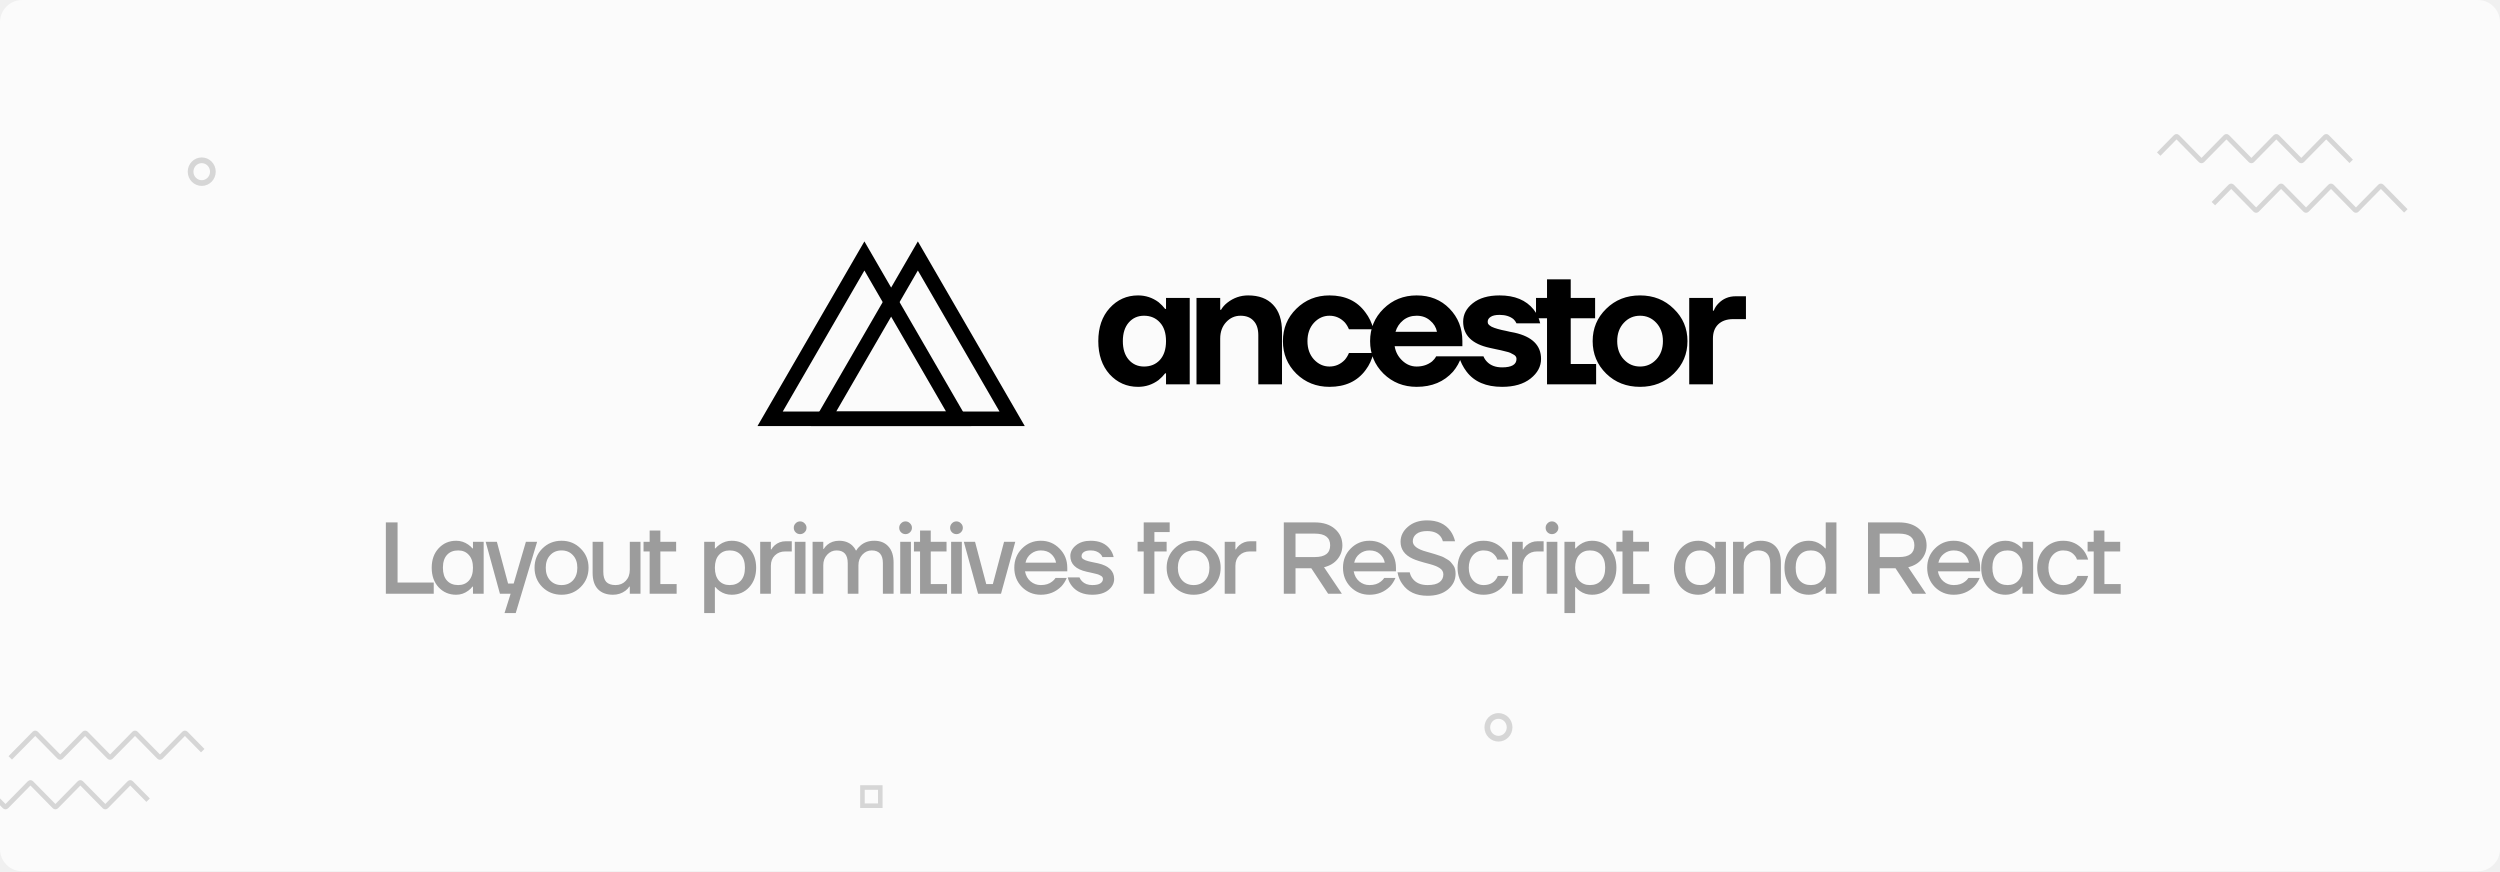
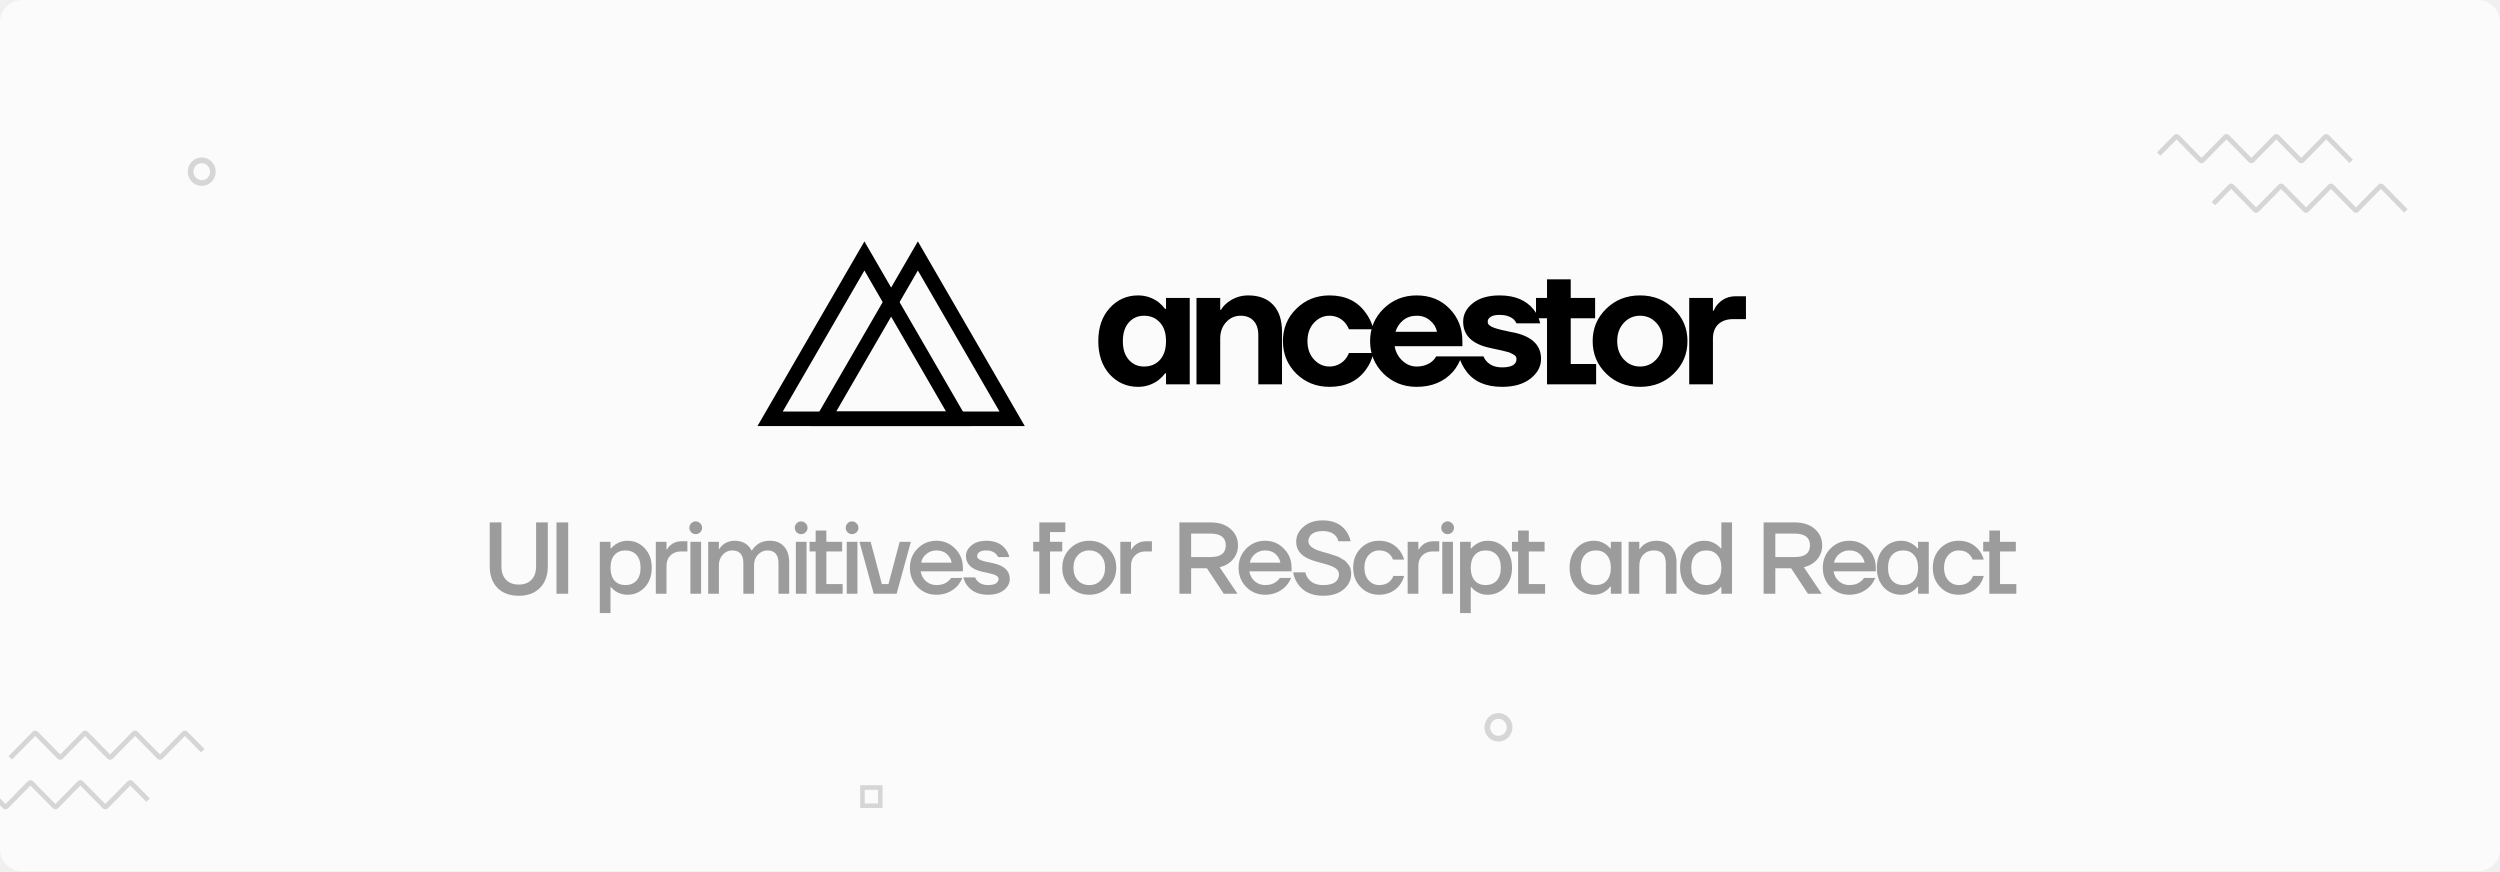
<svg xmlns="http://www.w3.org/2000/svg" width="901" height="314" viewBox="0 0 901 314" fill="none">
  <g clip-path="url(#clip0)">
    <rect width="901" height="314" rx="8" fill="#FBFBFB" />
-     <path d="M399.914 134.903C397.188 131.852 395.825 127.865 395.825 122.943C395.825 118.02 397.188 114.054 399.914 111.043C402.68 107.992 406.097 106.467 410.165 106.467C412.891 106.467 415.352 107.28 417.549 108.907C418.485 109.68 419.278 110.494 419.929 111.348H420.234V107.382H428.777V138.503H420.234V134.537H419.929C419.278 135.391 418.485 136.205 417.549 136.978C415.352 138.605 412.891 139.418 410.165 139.418C406.097 139.418 402.68 137.913 399.914 134.903ZM406.809 116.23C405.385 117.857 404.673 120.095 404.673 122.943C404.673 125.79 405.385 128.028 406.809 129.655C408.233 131.282 410.064 132.096 412.301 132.096C414.661 132.096 416.573 131.303 418.037 129.716C419.502 128.089 420.234 125.831 420.234 122.943C420.234 120.054 419.502 117.817 418.037 116.23C416.573 114.603 414.661 113.789 412.301 113.789C410.064 113.789 408.233 114.603 406.809 116.23ZM431.218 138.503V107.382H439.761V111.653H440.066C440.595 110.718 441.348 109.863 442.324 109.091C444.562 107.341 447.063 106.467 449.83 106.467C453.694 106.467 456.685 107.585 458.8 109.823C460.956 112.06 462.034 115.315 462.034 119.586V138.503H453.491V120.807C453.491 118.529 452.922 116.8 451.782 115.62C450.684 114.399 449.118 113.789 447.084 113.789C445.05 113.789 443.321 114.562 441.897 116.108C440.473 117.654 439.761 119.627 439.761 122.027V138.503H431.218ZM467.181 134.659C463.968 131.445 462.361 127.539 462.361 122.943C462.361 118.346 463.968 114.46 467.181 111.287C470.436 108.073 474.423 106.467 479.142 106.467C484.796 106.467 489.109 108.501 492.078 112.569C493.421 114.318 494.397 116.352 495.007 118.671H486.159C485.793 117.776 485.305 116.962 484.695 116.23C483.149 114.603 481.298 113.789 479.142 113.789C476.986 113.789 475.114 114.644 473.528 116.352C471.982 118.061 471.209 120.258 471.209 122.943C471.209 125.627 471.982 127.824 473.528 129.533C475.114 131.242 476.986 132.096 479.142 132.096C481.298 132.096 483.149 131.282 484.695 129.655C485.305 128.923 485.793 128.109 486.159 127.214H495.007C494.438 129.574 493.502 131.608 492.2 133.316C489.231 137.384 484.878 139.418 479.142 139.418C474.423 139.418 470.436 137.832 467.181 134.659ZM498.605 134.659C495.392 131.445 493.785 127.539 493.785 122.943C493.785 118.346 495.392 114.46 498.605 111.287C501.86 108.073 505.847 106.467 510.566 106.467C515.366 106.467 519.312 108.053 522.404 111.226C525.496 114.399 527.042 118.305 527.042 122.943V124.773H502.633C502.958 126.807 503.874 128.536 505.379 129.96C506.884 131.384 508.613 132.096 510.566 132.096C512.722 132.096 514.573 131.486 516.119 130.265C516.729 129.736 517.217 129.126 517.583 128.434H526.737C526.045 130.509 525.028 132.34 523.685 133.926C520.431 137.588 516.058 139.418 510.566 139.418C505.847 139.418 501.86 137.832 498.605 134.659ZM502.938 119.586H517.888C517.563 117.959 516.729 116.596 515.386 115.498C514.085 114.359 512.478 113.789 510.566 113.789C508.654 113.789 507.026 114.338 505.684 115.437C504.341 116.535 503.426 117.918 502.938 119.586ZM525.797 128.434H534.646C534.93 129.167 535.378 129.838 535.988 130.448C537.29 131.75 539.08 132.401 541.358 132.401C544.816 132.401 546.545 131.384 546.545 129.35C546.545 129.024 546.463 128.74 546.301 128.496C546.138 128.211 545.853 127.967 545.446 127.763C545.04 127.519 544.653 127.316 544.287 127.153C543.921 126.99 543.372 126.828 542.639 126.665C541.948 126.461 541.378 126.319 540.931 126.238C540.524 126.156 539.853 126.014 538.917 125.811C538.022 125.607 537.371 125.465 536.964 125.383C530.537 124 527.323 120.847 527.323 115.925C527.323 113.321 528.482 111.104 530.801 109.274C533.161 107.402 536.375 106.467 540.443 106.467C545.894 106.467 549.982 108.155 552.708 111.531C553.888 112.996 554.681 114.664 555.088 116.535H546.545C546.26 115.925 545.894 115.416 545.446 115.01C544.185 113.993 542.517 113.484 540.443 113.484C538.978 113.484 537.9 113.728 537.208 114.216C536.517 114.664 536.171 115.233 536.171 115.925C536.171 116.169 536.212 116.413 536.293 116.657C536.415 116.861 536.598 117.064 536.842 117.267C537.086 117.43 537.331 117.593 537.575 117.756C537.819 117.878 538.165 118.02 538.612 118.183C539.059 118.305 539.446 118.427 539.771 118.549C540.138 118.671 540.605 118.793 541.175 118.915C541.744 119.037 542.233 119.139 542.639 119.22C543.046 119.302 543.575 119.424 544.226 119.586C544.877 119.708 545.406 119.81 545.813 119.891C552.2 121.315 555.393 124.468 555.393 129.35C555.393 132.075 554.132 134.435 551.61 136.428C549.087 138.422 545.67 139.418 541.358 139.418C535.581 139.418 531.31 137.588 528.543 133.926C527.282 132.259 526.367 130.428 525.797 128.434ZM553.579 114.705V107.382H557.546V100.669H566.089V107.382H574.876V114.705H566.089V131.18H575.242V138.503H557.546V114.705H553.579ZM578.875 134.659C575.62 131.445 573.993 127.539 573.993 122.943C573.993 118.346 575.62 114.46 578.875 111.287C582.129 108.073 586.197 106.467 591.079 106.467C595.92 106.467 599.968 108.073 603.222 111.287C606.518 114.46 608.165 118.346 608.165 122.943C608.165 127.539 606.518 131.445 603.222 134.659C599.968 137.832 595.92 139.418 591.079 139.418C586.197 139.418 582.129 137.832 578.875 134.659ZM585.221 116.352C583.634 118.061 582.841 120.258 582.841 122.943C582.841 125.627 583.634 127.824 585.221 129.533C586.807 131.242 588.76 132.096 591.079 132.096C593.398 132.096 595.351 131.242 596.937 129.533C598.524 127.824 599.317 125.627 599.317 122.943C599.317 120.258 598.524 118.061 596.937 116.352C595.351 114.644 593.398 113.789 591.079 113.789C588.76 113.789 586.807 114.644 585.221 116.352ZM608.797 138.503V107.382H617.34V111.959H617.645C618.011 110.982 618.56 110.128 619.293 109.396C620.961 107.646 623.056 106.772 625.578 106.772H629.239V115.01H624.663C622.344 115.01 620.533 115.64 619.232 116.901C617.97 118.122 617.34 119.83 617.34 122.027V138.503H608.797Z" fill="black" />
-     <path d="M277.553 150.932L311.53 92.244L345.507 150.932H277.553Z" stroke="black" stroke-width="5.255" />
-     <path d="M296.819 150.932L330.797 92.244L364.774 150.932H296.819Z" stroke="black" stroke-width="5.255" />
-     <path d="M139.061 213.981V188.277H143.283V209.942H156.319V213.981H139.061ZM158.083 211.668C156.419 209.856 155.586 207.506 155.586 204.617C155.586 201.729 156.419 199.391 158.083 197.604C159.772 195.792 161.878 194.886 164.399 194.886C165.99 194.886 167.447 195.352 168.769 196.282C169.332 196.673 169.834 197.126 170.274 197.64H170.458V195.254H174.314V213.981H170.458V211.411H170.274C169.907 211.925 169.405 212.414 168.769 212.879C167.447 213.859 165.99 214.348 164.399 214.348C161.878 214.348 159.772 213.455 158.083 211.668ZM161.094 199.991C160.115 201.068 159.625 202.61 159.625 204.617C159.625 206.625 160.115 208.167 161.094 209.244C162.074 210.321 163.42 210.86 165.134 210.86C166.749 210.86 168.034 210.321 168.989 209.244C169.968 208.142 170.458 206.6 170.458 204.617C170.458 202.634 169.968 201.104 168.989 200.027C168.034 198.926 166.749 198.375 165.134 198.375C163.42 198.375 162.074 198.913 161.094 199.991ZM175.034 195.254H179.073L183.112 210.309H185.132L189.538 195.254H193.578L185.866 220.958H181.827L184.03 213.981H180.175L175.034 195.254ZM195.442 211.557C193.581 209.672 192.651 207.359 192.651 204.617C192.651 201.876 193.581 199.574 195.442 197.714C197.327 195.829 199.64 194.886 202.382 194.886C205.124 194.886 207.425 195.829 209.285 197.714C211.17 199.574 212.113 201.876 212.113 204.617C212.113 207.359 211.17 209.672 209.285 211.557C207.425 213.418 205.124 214.348 202.382 214.348C199.64 214.348 197.327 213.418 195.442 211.557ZM198.269 200.101C197.216 201.227 196.69 202.732 196.69 204.617C196.69 206.502 197.216 208.02 198.269 209.171C199.322 210.297 200.693 210.86 202.382 210.86C204.071 210.86 205.442 210.297 206.494 209.171C207.547 208.02 208.073 206.502 208.073 204.617C208.073 202.732 207.547 201.227 206.494 200.101C205.442 198.95 204.071 198.375 202.382 198.375C200.693 198.375 199.322 198.95 198.269 200.101ZM213.576 206.453V195.254H217.431V206.086C217.431 207.726 217.786 208.938 218.496 209.721C219.231 210.48 220.345 210.86 221.838 210.86C223.331 210.86 224.555 210.358 225.51 209.354C226.489 208.326 226.979 206.992 226.979 205.352V195.254H230.834V213.981H226.979V211.411H226.795C226.501 211.9 226.048 212.39 225.436 212.879C224.115 213.859 222.609 214.348 220.92 214.348C218.594 214.348 216.783 213.675 215.485 212.329C214.212 210.982 213.576 209.024 213.576 206.453ZM231.93 198.742V195.254H234.133V191.214H237.989V195.254H243.681V198.742H237.989V210.493H243.864V213.981H234.133V198.742H231.93ZM253.789 220.958V195.254H257.645V197.64H257.828C258.269 197.126 258.771 196.673 259.334 196.282C260.656 195.352 262.112 194.886 263.703 194.886C266.225 194.886 268.318 195.792 269.983 197.604C271.672 199.391 272.516 201.729 272.516 204.617C272.516 207.506 271.672 209.856 269.983 211.668C268.318 213.455 266.225 214.348 263.703 214.348C262.088 214.348 260.631 213.895 259.334 212.99C258.746 212.573 258.244 212.108 257.828 211.594H257.645V220.958H253.789ZM259.077 200.027C258.122 201.104 257.645 202.634 257.645 204.617C257.645 206.6 258.122 208.142 259.077 209.244C260.056 210.321 261.353 210.86 262.969 210.86C264.683 210.86 266.029 210.321 267.008 209.244C267.988 208.167 268.477 206.625 268.477 204.617C268.477 202.61 267.988 201.068 267.008 199.991C266.029 198.913 264.683 198.375 262.969 198.375C261.353 198.375 260.056 198.926 259.077 200.027ZM273.971 213.981V195.254H277.826V198.008H278.01C278.279 197.494 278.671 197.004 279.185 196.539C280.311 195.56 281.633 195.07 283.151 195.07H285.354V198.742H282.967C281.474 198.742 280.238 199.219 279.259 200.174C278.304 201.104 277.826 202.341 277.826 203.883V213.981H273.971ZM286.737 191.839C286.296 191.398 286.076 190.859 286.076 190.223C286.076 189.586 286.296 189.048 286.737 188.607C287.177 188.142 287.716 187.91 288.352 187.91C288.989 187.91 289.527 188.142 289.968 188.607C290.433 189.048 290.666 189.586 290.666 190.223C290.666 190.859 290.433 191.398 289.968 191.839C289.527 192.279 288.989 192.5 288.352 192.5C287.716 192.5 287.177 192.279 286.737 191.839ZM286.443 213.981V195.254H290.298V213.981H286.443ZM292.855 213.981V195.254H296.71V197.824H296.894C297.212 197.285 297.628 196.796 298.142 196.355C299.317 195.376 300.737 194.886 302.402 194.886C304.385 194.886 305.988 195.474 307.212 196.649C307.726 197.139 308.143 197.714 308.461 198.375H308.644C308.987 197.738 309.464 197.163 310.076 196.649C311.398 195.474 313.063 194.886 315.07 194.886C317.249 194.886 318.951 195.572 320.175 196.943C321.423 198.289 322.047 200.235 322.047 202.781V213.981H318.192V202.965C318.192 199.905 316.845 198.375 314.152 198.375C312.855 198.375 311.729 198.889 310.774 199.917C309.844 200.921 309.379 202.182 309.379 203.699V213.981H305.523V202.965C305.523 199.905 304.177 198.375 301.484 198.375C300.186 198.375 299.06 198.889 298.106 199.917C297.175 200.921 296.71 202.182 296.71 203.699V213.981H292.855ZM324.734 191.839C324.293 191.398 324.073 190.859 324.073 190.223C324.073 189.586 324.293 189.048 324.734 188.607C325.174 188.142 325.713 187.91 326.349 187.91C326.986 187.91 327.524 188.142 327.965 188.607C328.43 189.048 328.663 189.586 328.663 190.223C328.663 190.859 328.43 191.398 327.965 191.839C327.524 192.279 326.986 192.5 326.349 192.5C325.713 192.5 325.174 192.279 324.734 191.839ZM324.44 213.981V195.254H328.296V213.981H324.44ZM329.383 198.742V195.254H331.586V191.214H335.442V195.254H341.133V198.742H335.442V210.493H341.317V213.981H331.586V198.742H329.383ZM343.079 191.839C342.639 191.398 342.419 190.859 342.419 190.223C342.419 189.586 342.639 189.048 343.079 188.607C343.52 188.142 344.059 187.91 344.695 187.91C345.332 187.91 345.87 188.142 346.311 188.607C346.776 189.048 347.009 189.586 347.009 190.223C347.009 190.859 346.776 191.398 346.311 191.839C345.87 192.279 345.332 192.5 344.695 192.5C344.059 192.5 343.52 192.279 343.079 191.839ZM342.786 213.981V195.254H346.641V213.981H342.786ZM347.361 195.254H351.401L355.44 210.493H357.827L361.866 195.254H365.905L360.764 213.981H352.502L347.361 195.254ZM368.306 211.557C366.47 209.672 365.552 207.359 365.552 204.617C365.552 201.876 366.47 199.574 368.306 197.714C370.167 195.829 372.431 194.886 375.1 194.886C377.768 194.886 380.02 195.829 381.856 197.714C383.717 199.574 384.647 201.876 384.647 204.617V205.903H369.408C369.702 207.445 370.375 208.657 371.428 209.538C372.48 210.419 373.704 210.86 375.1 210.86C376.813 210.86 378.184 210.431 379.212 209.575C379.677 209.232 380.081 208.803 380.424 208.289H384.463C383.949 209.489 383.301 210.505 382.517 211.337C380.51 213.345 378.037 214.348 375.1 214.348C372.431 214.348 370.167 213.418 368.306 211.557ZM369.592 202.781H380.608C380.387 201.557 379.8 200.517 378.845 199.66C377.915 198.803 376.666 198.375 375.1 198.375C373.778 198.375 372.603 198.779 371.575 199.587C370.546 200.37 369.885 201.435 369.592 202.781ZM384.833 208.106H389.056C389.228 208.595 389.534 209.06 389.974 209.501C390.88 210.407 392.104 210.86 393.646 210.86C394.993 210.86 395.972 210.652 396.584 210.236C397.196 209.819 397.502 209.293 397.502 208.657C397.502 208.436 397.453 208.24 397.355 208.069C397.257 207.873 397.086 207.702 396.841 207.555C396.596 207.408 396.364 207.286 396.143 207.188C395.923 207.065 395.593 206.955 395.152 206.857C394.711 206.735 394.356 206.649 394.087 206.6C393.818 206.527 393.402 206.429 392.839 206.306C392.3 206.184 391.896 206.098 391.627 206.049C387.71 205.168 385.751 203.283 385.751 200.394C385.751 198.926 386.425 197.64 387.771 196.539C389.118 195.437 390.892 194.886 393.096 194.886C396.156 194.886 398.444 195.866 399.962 197.824C400.648 198.681 401.113 199.66 401.358 200.762H397.318C397.123 200.272 396.853 199.88 396.511 199.587C395.654 198.779 394.515 198.375 393.096 198.375C391.994 198.375 391.162 198.571 390.599 198.962C390.06 199.354 389.791 199.844 389.791 200.431C389.791 200.652 389.84 200.86 389.938 201.055C390.036 201.227 390.207 201.386 390.452 201.533C390.696 201.68 390.929 201.802 391.149 201.9C391.394 201.998 391.725 202.108 392.141 202.23C392.557 202.328 392.912 202.414 393.206 202.488C393.499 202.536 393.903 202.622 394.417 202.745C394.956 202.842 395.372 202.928 395.666 203.002C399.583 203.883 401.541 205.768 401.541 208.657C401.541 210.223 400.831 211.57 399.411 212.696C398.016 213.797 396.094 214.348 393.646 214.348C390.464 214.348 388.028 213.308 386.339 211.227C385.58 210.272 385.078 209.232 384.833 208.106ZM409.988 198.742V195.254H412.192V188.277H421.555V191.765H416.047V195.254H420.454V198.742H416.047V213.981H412.192V198.742H409.988ZM423.252 211.557C421.391 209.672 420.461 207.359 420.461 204.617C420.461 201.876 421.391 199.574 423.252 197.714C425.137 195.829 427.45 194.886 430.192 194.886C432.934 194.886 435.235 195.829 437.095 197.714C438.98 199.574 439.923 201.876 439.923 204.617C439.923 207.359 438.98 209.672 437.095 211.557C435.235 213.418 432.934 214.348 430.192 214.348C427.45 214.348 425.137 213.418 423.252 211.557ZM426.079 200.101C425.026 201.227 424.5 202.732 424.5 204.617C424.5 206.502 425.026 208.02 426.079 209.171C427.132 210.297 428.503 210.86 430.192 210.86C431.881 210.86 433.252 210.297 434.304 209.171C435.357 208.02 435.883 206.502 435.883 204.617C435.883 202.732 435.357 201.227 434.304 200.101C433.252 198.95 431.881 198.375 430.192 198.375C428.503 198.375 427.132 198.95 426.079 200.101ZM441.386 213.981V195.254H445.241V198.008H445.425C445.694 197.494 446.086 197.004 446.6 196.539C447.726 195.56 449.048 195.07 450.566 195.07H452.769V198.742H450.382C448.889 198.742 447.653 199.219 446.673 200.174C445.719 201.104 445.241 202.341 445.241 203.883V213.981H441.386ZM462.681 213.981V188.277H473.88C476.916 188.277 479.327 189.06 481.114 190.627C482.901 192.194 483.795 194.164 483.795 196.539C483.795 198.424 483.207 200.088 482.032 201.533C480.882 202.953 479.266 203.92 477.185 204.434L483.611 213.981H478.654L472.595 204.801H466.904V213.981H462.681ZM466.904 200.762H473.88C477.552 200.762 479.389 199.354 479.389 196.539C479.389 193.724 477.552 192.316 473.88 192.316H466.904V200.762ZM486.766 211.557C484.93 209.672 484.012 207.359 484.012 204.617C484.012 201.876 484.93 199.574 486.766 197.714C488.626 195.829 490.891 194.886 493.559 194.886C496.227 194.886 498.479 195.829 500.315 197.714C502.176 199.574 503.106 201.876 503.106 204.617V205.903H487.867C488.161 207.445 488.834 208.657 489.887 209.538C490.939 210.419 492.163 210.86 493.559 210.86C495.272 210.86 496.643 210.431 497.672 209.575C498.137 209.232 498.541 208.803 498.883 208.289H502.923C502.408 209.489 501.76 210.505 500.976 211.337C498.969 213.345 496.496 214.348 493.559 214.348C490.891 214.348 488.626 213.418 486.766 211.557ZM488.051 202.781H499.067C498.847 201.557 498.259 200.517 497.304 199.66C496.374 198.803 495.126 198.375 493.559 198.375C492.237 198.375 491.062 198.779 490.034 199.587C489.006 200.37 488.345 201.435 488.051 202.781ZM503.66 206.27H508.066C508.238 207.127 508.593 207.898 509.131 208.583C510.306 210.101 512.093 210.86 514.492 210.86C516.426 210.86 517.858 210.517 518.789 209.832C519.719 209.122 520.184 208.179 520.184 207.004C520.184 206.074 519.756 205.327 518.899 204.764C518.066 204.201 516.867 203.712 515.3 203.295C512.24 202.512 510.184 201.863 509.131 201.349C506.218 200.003 504.761 197.971 504.761 195.254C504.761 193.173 505.643 191.373 507.405 189.856C509.168 188.313 511.469 187.542 514.309 187.542C518.079 187.542 520.882 188.803 522.718 191.325C523.501 192.402 524.064 193.65 524.407 195.07H520C519.829 194.385 519.523 193.773 519.082 193.234C518.054 192.01 516.463 191.398 514.309 191.398C512.644 191.398 511.371 191.741 510.49 192.426C509.609 193.112 509.168 193.993 509.168 195.07C509.168 196.686 510.796 197.934 514.052 198.815C514.321 198.889 514.835 199.036 515.594 199.256C516.353 199.452 516.891 199.611 517.21 199.734C517.552 199.831 518.066 200.003 518.752 200.248C519.462 200.468 519.988 200.676 520.331 200.872C520.674 201.068 521.114 201.325 521.653 201.643C522.191 201.937 522.595 202.255 522.865 202.598C523.158 202.916 523.452 203.283 523.746 203.699C524.064 204.115 524.284 204.593 524.407 205.131C524.529 205.645 524.59 206.209 524.59 206.821C524.59 209.024 523.672 210.897 521.836 212.439C520.025 213.957 517.577 214.715 514.492 214.715C510.38 214.715 507.356 213.308 505.422 210.493C504.541 209.293 503.954 207.885 503.66 206.27ZM527.988 211.594C526.201 209.758 525.308 207.433 525.308 204.617C525.308 201.802 526.201 199.476 527.988 197.64C529.775 195.804 532.003 194.886 534.671 194.886C537.658 194.886 540.094 196.025 541.979 198.301C542.787 199.354 543.35 200.48 543.668 201.68H539.629C539.457 201.068 539.139 200.517 538.674 200.027C537.719 198.926 536.385 198.375 534.671 198.375C533.154 198.375 531.881 198.95 530.852 200.101C529.849 201.251 529.347 202.757 529.347 204.617C529.347 206.478 529.849 207.983 530.852 209.134C531.881 210.284 533.154 210.86 534.671 210.86C536.434 210.86 537.817 210.309 538.821 209.207C539.261 208.718 539.592 208.167 539.812 207.555H543.668C543.35 208.803 542.787 209.942 541.979 210.97C540.118 213.222 537.682 214.348 534.671 214.348C532.003 214.348 529.775 213.43 527.988 211.594ZM544.942 213.981V195.254H548.797V198.008H548.981C549.25 197.494 549.642 197.004 550.156 196.539C551.282 195.56 552.604 195.07 554.122 195.07H556.325V198.742H553.938C552.445 198.742 551.209 199.219 550.229 200.174C549.275 201.104 548.797 202.341 548.797 203.883V213.981H544.942ZM557.707 191.839C557.267 191.398 557.046 190.859 557.046 190.223C557.046 189.586 557.267 189.048 557.707 188.607C558.148 188.142 558.687 187.91 559.323 187.91C559.96 187.91 560.498 188.142 560.939 188.607C561.404 189.048 561.636 189.586 561.636 190.223C561.636 190.859 561.404 191.398 560.939 191.839C560.498 192.279 559.96 192.5 559.323 192.5C558.687 192.5 558.148 192.279 557.707 191.839ZM557.414 213.981V195.254H561.269V213.981H557.414ZM563.825 220.958V195.254H567.681V197.64H567.865C568.305 197.126 568.807 196.673 569.37 196.282C570.692 195.352 572.149 194.886 573.74 194.886C576.261 194.886 578.354 195.792 580.019 197.604C581.708 199.391 582.553 201.729 582.553 204.617C582.553 207.506 581.708 209.856 580.019 211.668C578.354 213.455 576.261 214.348 573.74 214.348C572.124 214.348 570.668 213.895 569.37 212.99C568.783 212.573 568.281 212.108 567.865 211.594H567.681V220.958H563.825ZM569.113 200.027C568.158 201.104 567.681 202.634 567.681 204.617C567.681 206.6 568.158 208.142 569.113 209.244C570.092 210.321 571.39 210.86 573.005 210.86C574.719 210.86 576.065 210.321 577.045 209.244C578.024 208.167 578.514 206.625 578.514 204.617C578.514 202.61 578.024 201.068 577.045 199.991C576.065 198.913 574.719 198.375 573.005 198.375C571.39 198.375 570.092 198.926 569.113 200.027ZM582.538 198.742V195.254H584.742V191.214H588.597V195.254H594.289V198.742H588.597V210.493H594.473V213.981H584.742V198.742H582.538ZM605.792 211.668C604.128 209.856 603.295 207.506 603.295 204.617C603.295 201.729 604.128 199.391 605.792 197.604C607.482 195.792 609.587 194.886 612.108 194.886C613.7 194.886 615.156 195.352 616.478 196.282C617.041 196.673 617.543 197.126 617.984 197.64H618.167V195.254H622.023V213.981H618.167V211.411H617.984C617.616 211.925 617.115 212.414 616.478 212.879C615.156 213.859 613.7 214.348 612.108 214.348C609.587 214.348 607.482 213.455 605.792 211.668ZM608.804 199.991C607.824 201.068 607.335 202.61 607.335 204.617C607.335 206.625 607.824 208.167 608.804 209.244C609.783 210.321 611.129 210.86 612.843 210.86C614.458 210.86 615.744 210.321 616.698 209.244C617.678 208.142 618.167 206.6 618.167 204.617C618.167 202.634 617.678 201.104 616.698 200.027C615.744 198.926 614.458 198.375 612.843 198.375C611.129 198.375 609.783 198.913 608.804 199.991ZM624.579 213.981V195.254H628.435V197.824H628.618C628.912 197.334 629.365 196.845 629.977 196.355C631.299 195.376 632.804 194.886 634.493 194.886C636.819 194.886 638.618 195.56 639.891 196.906C641.189 198.252 641.838 200.211 641.838 202.781V213.981H637.982V203.148C637.982 201.508 637.615 200.309 636.88 199.55C636.17 198.767 635.069 198.375 633.575 198.375C632.082 198.375 630.846 198.889 629.867 199.917C628.912 200.921 628.435 202.243 628.435 203.883V213.981H624.579ZM645.618 211.668C643.954 209.856 643.121 207.506 643.121 204.617C643.121 201.729 643.954 199.391 645.618 197.604C647.307 195.792 649.413 194.886 651.934 194.886C653.525 194.886 654.982 195.352 656.304 196.282C656.867 196.673 657.369 197.126 657.81 197.64H657.993V188.277H661.849V213.981H657.993V211.594H657.81C657.393 212.108 656.892 212.573 656.304 212.99C655.007 213.895 653.55 214.348 651.934 214.348C649.413 214.348 647.307 213.455 645.618 211.668ZM648.629 199.991C647.65 201.068 647.161 202.61 647.161 204.617C647.161 206.625 647.65 208.167 648.629 209.244C649.609 210.321 650.955 210.86 652.669 210.86C654.284 210.86 655.57 210.321 656.524 209.244C657.504 208.142 657.993 206.6 657.993 204.617C657.993 202.634 657.504 201.104 656.524 200.027C655.57 198.926 654.284 198.375 652.669 198.375C650.955 198.375 649.609 198.913 648.629 199.991ZM673.228 213.981V188.277H684.428C687.463 188.277 689.874 189.06 691.661 190.627C693.448 192.194 694.342 194.164 694.342 196.539C694.342 198.424 693.754 200.088 692.579 201.533C691.429 202.953 689.813 203.92 687.732 204.434L694.158 213.981H689.201L683.142 204.801H677.451V213.981H673.228ZM677.451 200.762H684.428C688.1 200.762 689.936 199.354 689.936 196.539C689.936 193.724 688.1 192.316 684.428 192.316H677.451V200.762ZM697.313 211.557C695.477 209.672 694.559 207.359 694.559 204.617C694.559 201.876 695.477 199.574 697.313 197.714C699.173 195.829 701.438 194.886 704.106 194.886C706.774 194.886 709.026 195.829 710.863 197.714C712.723 199.574 713.653 201.876 713.653 204.617V205.903H698.414C698.708 207.445 699.381 208.657 700.434 209.538C701.487 210.419 702.711 210.86 704.106 210.86C705.82 210.86 707.19 210.431 708.219 209.575C708.684 209.232 709.088 208.803 709.43 208.289H713.47C712.956 209.489 712.307 210.505 711.523 211.337C709.516 213.345 707.044 214.348 704.106 214.348C701.438 214.348 699.173 213.418 697.313 211.557ZM698.598 202.781H709.614C709.394 201.557 708.806 200.517 707.851 199.66C706.921 198.803 705.673 198.375 704.106 198.375C702.784 198.375 701.609 198.779 700.581 199.587C699.553 200.37 698.892 201.435 698.598 202.781ZM716.52 211.668C714.856 209.856 714.023 207.506 714.023 204.617C714.023 201.729 714.856 199.391 716.52 197.604C718.209 195.792 720.315 194.886 722.836 194.886C724.427 194.886 725.884 195.352 727.206 196.282C727.769 196.673 728.271 197.126 728.711 197.64H728.895V195.254H732.751V213.981H728.895V211.411H728.711C728.344 211.925 727.842 212.414 727.206 212.879C725.884 213.859 724.427 214.348 722.836 214.348C720.315 214.348 718.209 213.455 716.52 211.668ZM719.531 199.991C718.552 201.068 718.062 202.61 718.062 204.617C718.062 206.625 718.552 208.167 719.531 209.244C720.511 210.321 721.857 210.86 723.571 210.86C725.186 210.86 726.471 210.321 727.426 209.244C728.405 208.142 728.895 206.6 728.895 204.617C728.895 202.634 728.405 201.104 727.426 200.027C726.471 198.926 725.186 198.375 723.571 198.375C721.857 198.375 720.511 198.913 719.531 199.991ZM736.886 211.594C735.099 209.758 734.205 207.433 734.205 204.617C734.205 201.802 735.099 199.476 736.886 197.64C738.673 195.804 740.9 194.886 743.569 194.886C746.555 194.886 748.991 196.025 750.876 198.301C751.684 199.354 752.247 200.48 752.565 201.68H748.526C748.355 201.068 748.036 200.517 747.571 200.027C746.617 198.926 745.282 198.375 743.569 198.375C742.051 198.375 740.778 198.95 739.75 200.101C738.746 201.251 738.244 202.757 738.244 204.617C738.244 206.478 738.746 207.983 739.75 209.134C740.778 210.284 742.051 210.86 743.569 210.86C745.331 210.86 746.715 210.309 747.718 209.207C748.159 208.718 748.489 208.167 748.71 207.555H752.565C752.247 208.803 751.684 209.942 750.876 210.97C749.016 213.222 746.58 214.348 743.569 214.348C740.9 214.348 738.673 213.43 736.886 211.594ZM752.37 198.742V195.254H754.573V191.214H758.429V195.254H764.121V198.742H758.429V210.493H764.304V213.981H754.573V198.742H752.37Z" fill="#9C9C9C" />
+     <path d="M399.914 134.903C397.188 131.852 395.825 127.865 395.825 122.943C395.825 118.02 397.188 114.054 399.914 111.043C402.68 107.992 406.097 106.467 410.165 106.467C412.891 106.467 415.352 107.28 417.549 108.907C418.485 109.68 419.278 110.494 419.929 111.348H420.234V107.382H428.777V138.503H420.234V134.537H419.929C419.278 135.391 418.485 136.205 417.549 136.978C415.352 138.605 412.891 139.419 410.165 139.419C406.097 139.419 402.68 137.913 399.914 134.903ZM406.809 116.23C405.385 117.857 404.673 120.095 404.673 122.943C404.673 125.79 405.385 128.028 406.809 129.655C408.233 131.282 410.064 132.096 412.301 132.096C414.661 132.096 416.573 131.303 418.037 129.716C419.502 128.089 420.234 125.831 420.234 122.943C420.234 120.054 419.502 117.817 418.037 116.23C416.573 114.603 414.661 113.789 412.301 113.789C410.064 113.789 408.233 114.603 406.809 116.23ZM431.218 138.503V107.382H439.761V111.653H440.066C440.595 110.718 441.348 109.864 442.324 109.091C444.561 107.341 447.063 106.467 449.83 106.467C453.694 106.467 456.684 107.585 458.8 109.823C460.956 112.06 462.034 115.315 462.034 119.586V138.503H453.491V120.807C453.491 118.529 452.921 116.8 451.782 115.62C450.684 114.399 449.118 113.789 447.084 113.789C445.05 113.789 443.321 114.562 441.897 116.108C440.473 117.654 439.761 119.627 439.761 122.027V138.503H431.218ZM467.181 134.659C463.968 131.445 462.361 127.54 462.361 122.943C462.361 118.346 463.968 114.461 467.181 111.287C470.436 108.074 474.423 106.467 479.142 106.467C484.796 106.467 489.109 108.501 492.078 112.569C493.421 114.318 494.397 116.352 495.007 118.671H486.159C485.793 117.776 485.305 116.962 484.695 116.23C483.149 114.603 481.298 113.789 479.142 113.789C476.986 113.789 475.114 114.644 473.528 116.352C471.982 118.061 471.209 120.258 471.209 122.943C471.209 125.628 471.982 127.824 473.528 129.533C475.114 131.242 476.986 132.096 479.142 132.096C481.298 132.096 483.149 131.282 484.695 129.655C485.305 128.923 485.793 128.109 486.159 127.214H495.007C494.438 129.574 493.502 131.608 492.2 133.316C489.231 137.384 484.878 139.419 479.142 139.419C474.423 139.419 470.436 137.832 467.181 134.659ZM498.605 134.659C495.391 131.445 493.785 127.54 493.785 122.943C493.785 118.346 495.391 114.461 498.605 111.287C501.86 108.074 505.847 106.467 510.566 106.467C515.366 106.467 519.312 108.053 522.404 111.226C525.496 114.399 527.042 118.305 527.042 122.943V124.773H502.633C502.958 126.807 503.874 128.536 505.379 129.96C506.884 131.384 508.613 132.096 510.566 132.096C512.722 132.096 514.573 131.486 516.119 130.265C516.729 129.736 517.217 129.126 517.583 128.435H526.736C526.045 130.509 525.028 132.34 523.685 133.927C520.431 137.588 516.058 139.419 510.566 139.419C505.847 139.419 501.86 137.832 498.605 134.659ZM502.938 119.586H517.888C517.563 117.959 516.729 116.596 515.386 115.498C514.085 114.359 512.478 113.789 510.566 113.789C508.654 113.789 507.026 114.338 505.684 115.437C504.341 116.535 503.426 117.918 502.938 119.586ZM525.797 128.435H534.645C534.93 129.167 535.378 129.838 535.988 130.448C537.29 131.75 539.08 132.401 541.358 132.401C544.816 132.401 546.545 131.384 546.545 129.35C546.545 129.024 546.463 128.74 546.301 128.496C546.138 128.211 545.853 127.967 545.446 127.763C545.04 127.519 544.653 127.316 544.287 127.153C543.921 126.99 543.372 126.828 542.639 126.665C541.948 126.461 541.378 126.319 540.931 126.238C540.524 126.156 539.853 126.014 538.917 125.811C538.022 125.607 537.371 125.465 536.964 125.383C530.537 124 527.323 120.847 527.323 115.925C527.323 113.321 528.482 111.104 530.801 109.274C533.161 107.402 536.374 106.467 540.443 106.467C545.894 106.467 549.982 108.155 552.708 111.531C553.888 112.996 554.681 114.664 555.088 116.535H546.545C546.26 115.925 545.894 115.417 545.446 115.01C544.185 113.993 542.517 113.484 540.443 113.484C538.978 113.484 537.9 113.728 537.208 114.216C536.517 114.664 536.171 115.233 536.171 115.925C536.171 116.169 536.212 116.413 536.293 116.657C536.415 116.861 536.598 117.064 536.842 117.268C537.086 117.43 537.33 117.593 537.575 117.756C537.819 117.878 538.164 118.02 538.612 118.183C539.059 118.305 539.446 118.427 539.771 118.549C540.137 118.671 540.605 118.793 541.175 118.915C541.744 119.037 542.233 119.139 542.639 119.22C543.046 119.302 543.575 119.424 544.226 119.586C544.877 119.708 545.406 119.81 545.812 119.891C552.199 121.315 555.393 124.468 555.393 129.35C555.393 132.076 554.132 134.435 551.61 136.428C549.087 138.422 545.67 139.419 541.358 139.419C535.581 139.419 531.31 137.588 528.543 133.927C527.282 132.259 526.367 130.428 525.797 128.435ZM553.579 114.705V107.382H557.545V100.67H566.088V107.382H574.876V114.705H566.088V131.181H575.242V138.503H557.545V114.705H553.579ZM578.874 134.659C575.62 131.445 573.993 127.54 573.993 122.943C573.993 118.346 575.62 114.461 578.874 111.287C582.129 108.074 586.197 106.467 591.079 106.467C595.92 106.467 599.968 108.074 603.222 111.287C606.517 114.461 608.165 118.346 608.165 122.943C608.165 127.54 606.517 131.445 603.222 134.659C599.968 137.832 595.92 139.419 591.079 139.419C586.197 139.419 582.129 137.832 578.874 134.659ZM585.221 116.352C583.634 118.061 582.841 120.258 582.841 122.943C582.841 125.628 583.634 127.824 585.221 129.533C586.807 131.242 588.76 132.096 591.079 132.096C593.398 132.096 595.35 131.242 596.937 129.533C598.524 127.824 599.317 125.628 599.317 122.943C599.317 120.258 598.524 118.061 596.937 116.352C595.35 114.644 593.398 113.789 591.079 113.789C588.76 113.789 586.807 114.644 585.221 116.352ZM608.797 138.503V107.382H617.34V111.959H617.645C618.011 110.982 618.56 110.128 619.292 109.396C620.96 107.646 623.056 106.772 625.578 106.772H629.239V115.01H624.662C622.344 115.01 620.533 115.64 619.231 116.901C617.97 118.122 617.34 119.83 617.34 122.027V138.503H608.797Z" fill="black" />
+     <path d="M277.552 150.932L311.53 92.244L345.507 150.932H277.552Z" stroke="black" stroke-width="5.255" />
+     <path d="M296.819 150.932L330.796 92.244L364.774 150.932H296.819Z" stroke="black" stroke-width="5.255" />
+     <path d="M176.498 204.066V188.277H180.72V204.066C180.72 206.172 181.271 207.8 182.373 208.95C183.474 210.101 185.004 210.676 186.963 210.676C188.921 210.676 190.451 210.101 191.553 208.95C192.654 207.8 193.205 206.172 193.205 204.066V188.277H197.428V204.066C197.428 207.371 196.486 209.978 194.601 211.888C192.74 213.773 190.194 214.715 186.963 214.715C183.731 214.715 181.173 213.773 179.288 211.888C177.428 209.978 176.498 207.371 176.498 204.066ZM200.557 213.981V188.277H204.779V213.981H200.557ZM216.168 220.958V195.254H220.024V197.64H220.208C220.648 197.126 221.15 196.673 221.713 196.282C223.035 195.351 224.492 194.886 226.083 194.886C228.604 194.886 230.698 195.792 232.362 197.604C234.051 199.391 234.896 201.729 234.896 204.617C234.896 207.506 234.051 209.856 232.362 211.668C230.698 213.455 228.604 214.348 226.083 214.348C224.467 214.348 223.011 213.895 221.713 212.99C221.126 212.573 220.624 212.108 220.208 211.594H220.024V220.958H216.168ZM221.456 200.027C220.501 201.104 220.024 202.634 220.024 204.617C220.024 206.6 220.501 208.142 221.456 209.244C222.435 210.321 223.733 210.86 225.349 210.86C227.062 210.86 228.409 210.321 229.388 209.244C230.367 208.167 230.857 206.625 230.857 204.617C230.857 202.61 230.367 201.068 229.388 199.99C228.409 198.913 227.062 198.375 225.349 198.375C223.733 198.375 222.435 198.926 221.456 200.027ZM236.35 213.981V195.254H240.206V198.008H240.39C240.659 197.493 241.051 197.004 241.565 196.539C242.691 195.56 244.013 195.07 245.53 195.07H247.734V198.742H245.347C243.854 198.742 242.617 199.219 241.638 200.174C240.683 201.104 240.206 202.341 240.206 203.883V213.981H236.35ZM249.116 191.839C248.675 191.398 248.455 190.859 248.455 190.223C248.455 189.586 248.675 189.048 249.116 188.607C249.557 188.142 250.095 187.909 250.732 187.909C251.368 187.909 251.907 188.142 252.348 188.607C252.813 189.048 253.045 189.586 253.045 190.223C253.045 190.859 252.813 191.398 252.348 191.839C251.907 192.279 251.368 192.5 250.732 192.5C250.095 192.5 249.557 192.279 249.116 191.839ZM248.822 213.981V195.254H252.678V213.981H248.822ZM255.234 213.981V195.254H259.09V197.824H259.273C259.592 197.285 260.008 196.796 260.522 196.355C261.697 195.376 263.117 194.886 264.781 194.886C266.764 194.886 268.368 195.474 269.592 196.649C270.106 197.139 270.522 197.714 270.84 198.375H271.024C271.367 197.738 271.844 197.163 272.456 196.649C273.778 195.474 275.443 194.886 277.45 194.886C279.629 194.886 281.33 195.572 282.554 196.943C283.803 198.289 284.427 200.235 284.427 202.781V213.981H280.571V202.965C280.571 199.905 279.225 198.375 276.532 198.375C275.234 198.375 274.108 198.889 273.154 199.917C272.223 200.921 271.758 202.181 271.758 203.699V213.981H267.903V202.965C267.903 199.905 266.556 198.375 263.863 198.375C262.566 198.375 261.44 198.889 260.485 199.917C259.555 200.921 259.09 202.181 259.09 203.699V213.981H255.234ZM287.113 191.839C286.672 191.398 286.452 190.859 286.452 190.223C286.452 189.586 286.672 189.048 287.113 188.607C287.554 188.142 288.092 187.909 288.729 187.909C289.365 187.909 289.904 188.142 290.345 188.607C290.81 189.048 291.042 189.586 291.042 190.223C291.042 190.859 290.81 191.398 290.345 191.839C289.904 192.279 289.365 192.5 288.729 192.5C288.092 192.5 287.554 192.279 287.113 191.839ZM286.819 213.981V195.254H290.675V213.981H286.819ZM291.762 198.742V195.254H293.966V191.214H297.821V195.254H303.513V198.742H297.821V210.493H303.696V213.981H293.966V198.742H291.762ZM305.459 191.839C305.018 191.398 304.798 190.859 304.798 190.223C304.798 189.586 305.018 189.048 305.459 188.607C305.9 188.142 306.438 187.909 307.075 187.909C307.711 187.909 308.25 188.142 308.69 188.607C309.156 189.048 309.388 189.586 309.388 190.223C309.388 190.859 309.156 191.398 308.69 191.839C308.25 192.279 307.711 192.5 307.075 192.5C306.438 192.5 305.9 192.279 305.459 191.839ZM305.165 213.981V195.254H309.021V213.981H305.165ZM309.741 195.254H313.78L317.819 210.493H320.206L324.246 195.254H328.285L323.144 213.981H314.882L309.741 195.254ZM330.686 211.557C328.85 209.672 327.932 207.359 327.932 204.617C327.932 201.875 328.85 199.574 330.686 197.714C332.546 195.829 334.811 194.886 337.479 194.886C340.148 194.886 342.4 195.829 344.236 197.714C346.096 199.574 347.026 201.875 347.026 204.617V205.902H331.788C332.081 207.445 332.755 208.656 333.807 209.538C334.86 210.419 336.084 210.86 337.479 210.86C339.193 210.86 340.564 210.431 341.592 209.575C342.057 209.232 342.461 208.803 342.804 208.289H346.843C346.329 209.489 345.68 210.505 344.897 211.337C342.889 213.344 340.417 214.348 337.479 214.348C334.811 214.348 332.546 213.418 330.686 211.557ZM331.971 202.781H342.987C342.767 201.557 342.179 200.517 341.225 199.66C340.294 198.803 339.046 198.375 337.479 198.375C336.157 198.375 334.982 198.779 333.954 199.587C332.926 200.37 332.265 201.435 331.971 202.781ZM347.213 208.106H351.436C351.607 208.595 351.913 209.06 352.354 209.501C353.26 210.407 354.484 210.86 356.026 210.86C357.372 210.86 358.352 210.652 358.964 210.235C359.576 209.819 359.882 209.293 359.882 208.656C359.882 208.436 359.833 208.24 359.735 208.069C359.637 207.873 359.465 207.702 359.221 207.555C358.976 207.408 358.743 207.286 358.523 207.188C358.303 207.065 357.972 206.955 357.531 206.857C357.091 206.735 356.736 206.649 356.467 206.6C356.197 206.527 355.781 206.429 355.218 206.306C354.679 206.184 354.276 206.098 354.006 206.049C350.089 205.168 348.131 203.283 348.131 200.394C348.131 198.926 348.804 197.64 350.151 196.539C351.497 195.437 353.272 194.886 355.475 194.886C358.535 194.886 360.824 195.866 362.342 197.824C363.027 198.681 363.492 199.66 363.737 200.762H359.698C359.502 200.272 359.233 199.88 358.89 199.587C358.033 198.779 356.895 198.375 355.475 198.375C354.373 198.375 353.541 198.571 352.978 198.962C352.44 199.354 352.17 199.844 352.17 200.431C352.17 200.651 352.219 200.86 352.317 201.055C352.415 201.227 352.586 201.386 352.831 201.533C353.076 201.68 353.309 201.802 353.529 201.9C353.774 201.998 354.104 202.108 354.52 202.23C354.937 202.328 355.291 202.414 355.585 202.487C355.879 202.536 356.283 202.622 356.797 202.745C357.336 202.842 357.752 202.928 358.045 203.002C361.962 203.883 363.921 205.768 363.921 208.656C363.921 210.223 363.211 211.57 361.791 212.696C360.396 213.797 358.474 214.348 356.026 214.348C352.843 214.348 350.408 213.308 348.719 211.227C347.96 210.272 347.458 209.232 347.213 208.106ZM372.368 198.742V195.254H374.571V188.277H383.935V191.765H378.427V195.254H382.833V198.742H378.427V213.981H374.571V198.742H372.368ZM385.631 211.557C383.771 209.672 382.84 207.359 382.84 204.617C382.84 201.875 383.771 199.574 385.631 197.714C387.516 195.829 389.829 194.886 392.571 194.886C395.313 194.886 397.614 195.829 399.475 197.714C401.36 199.574 402.302 201.875 402.302 204.617C402.302 207.359 401.36 209.672 399.475 211.557C397.614 213.418 395.313 214.348 392.571 214.348C389.829 214.348 387.516 213.418 385.631 211.557ZM388.459 200.101C387.406 201.227 386.88 202.732 386.88 204.617C386.88 206.502 387.406 208.02 388.459 209.171C389.511 210.297 390.882 210.86 392.571 210.86C394.26 210.86 395.631 210.297 396.684 209.171C397.737 208.02 398.263 206.502 398.263 204.617C398.263 202.732 397.737 201.227 396.684 200.101C395.631 198.95 394.26 198.375 392.571 198.375C390.882 198.375 389.511 198.95 388.459 200.101ZM403.765 213.981V195.254H407.621V198.008H407.805C408.074 197.493 408.465 197.004 408.98 196.539C410.106 195.56 411.428 195.07 412.945 195.07H415.149V198.742H412.762C411.268 198.742 410.032 199.219 409.053 200.174C408.098 201.104 407.621 202.341 407.621 203.883V213.981H403.765ZM425.06 213.981V188.277H436.26C439.296 188.277 441.707 189.06 443.494 190.627C445.281 192.194 446.174 194.164 446.174 196.539C446.174 198.424 445.587 200.088 444.412 201.533C443.261 202.953 441.646 203.92 439.565 204.434L445.991 213.981H441.034L434.975 204.801H429.283V213.981H425.06ZM429.283 200.762H436.26C439.932 200.762 441.768 199.354 441.768 196.539C441.768 193.724 439.932 192.316 436.26 192.316H429.283V200.762ZM449.145 211.557C447.309 209.672 446.391 207.359 446.391 204.617C446.391 201.875 447.309 199.574 449.145 197.714C451.006 195.829 453.27 194.886 455.938 194.886C458.607 194.886 460.859 195.829 462.695 197.714C464.555 199.574 465.486 201.875 465.486 204.617V205.902H450.247C450.54 207.445 451.214 208.656 452.266 209.538C453.319 210.419 454.543 210.86 455.938 210.86C457.652 210.86 459.023 210.431 460.051 209.575C460.516 209.232 460.92 208.803 461.263 208.289H465.302C464.788 209.489 464.139 210.505 463.356 211.337C461.349 213.344 458.876 214.348 455.938 214.348C453.27 214.348 451.006 213.418 449.145 211.557ZM450.43 202.781H461.446C461.226 201.557 460.639 200.517 459.684 199.66C458.754 198.803 457.505 198.375 455.938 198.375C454.616 198.375 453.441 198.779 452.413 199.587C451.385 200.37 450.724 201.435 450.43 202.781ZM466.039 206.27H470.446C470.617 207.126 470.972 207.898 471.511 208.583C472.686 210.101 474.473 210.86 476.872 210.86C478.806 210.86 480.238 210.517 481.168 209.832C482.098 209.122 482.564 208.179 482.564 207.004C482.564 206.074 482.135 205.327 481.278 204.764C480.446 204.201 479.246 203.711 477.68 203.295C474.62 202.512 472.563 201.863 471.511 201.349C468.598 200.003 467.141 197.971 467.141 195.254C467.141 193.173 468.022 191.373 469.785 189.856C471.547 188.313 473.849 187.542 476.688 187.542C480.458 187.542 483.261 188.803 485.097 191.324C485.881 192.402 486.444 193.65 486.786 195.07H482.38C482.209 194.384 481.903 193.772 481.462 193.234C480.434 192.01 478.843 191.398 476.688 191.398C475.024 191.398 473.751 191.741 472.869 192.426C471.988 193.112 471.547 193.993 471.547 195.07C471.547 196.686 473.175 197.934 476.431 198.815C476.7 198.889 477.215 199.036 477.973 199.256C478.732 199.452 479.271 199.611 479.589 199.733C479.932 199.831 480.446 200.003 481.131 200.248C481.841 200.468 482.368 200.676 482.71 200.872C483.053 201.068 483.494 201.325 484.032 201.643C484.571 201.937 484.975 202.255 485.244 202.598C485.538 202.916 485.832 203.283 486.125 203.699C486.444 204.115 486.664 204.593 486.786 205.131C486.909 205.645 486.97 206.208 486.97 206.82C486.97 209.024 486.052 210.896 484.216 212.439C482.404 213.956 479.956 214.715 476.872 214.715C472.759 214.715 469.736 213.308 467.802 210.493C466.921 209.293 466.333 207.885 466.039 206.27ZM490.368 211.594C488.581 209.758 487.687 207.432 487.687 204.617C487.687 201.802 488.581 199.476 490.368 197.64C492.155 195.804 494.383 194.886 497.051 194.886C500.037 194.886 502.473 196.025 504.358 198.301C505.166 199.354 505.729 200.48 506.047 201.68H502.008C501.837 201.068 501.519 200.517 501.053 200.027C500.099 198.926 498.765 198.375 497.051 198.375C495.533 198.375 494.26 198.95 493.232 200.101C492.228 201.251 491.726 202.757 491.726 204.617C491.726 206.478 492.228 207.983 493.232 209.134C494.26 210.284 495.533 210.86 497.051 210.86C498.813 210.86 500.197 210.309 501.2 209.207C501.641 208.718 501.971 208.167 502.192 207.555H506.047C505.729 208.803 505.166 209.942 504.358 210.97C502.498 213.222 500.062 214.348 497.051 214.348C494.383 214.348 492.155 213.43 490.368 211.594ZM507.321 213.981V195.254H511.177V198.008H511.36C511.63 197.493 512.021 197.004 512.535 196.539C513.662 195.56 514.983 195.07 516.501 195.07H518.704V198.742H516.318C514.824 198.742 513.588 199.219 512.609 200.174C511.654 201.104 511.177 202.341 511.177 203.883V213.981H507.321ZM520.087 191.839C519.646 191.398 519.426 190.859 519.426 190.223C519.426 189.586 519.646 189.048 520.087 188.607C520.528 188.142 521.066 187.909 521.703 187.909C522.339 187.909 522.878 188.142 523.318 188.607C523.783 189.048 524.016 189.586 524.016 190.223C524.016 190.859 523.783 191.398 523.318 191.839C522.878 192.279 522.339 192.5 521.703 192.5C521.066 192.5 520.528 192.279 520.087 191.839ZM519.793 213.981V195.254H523.649V213.981H519.793ZM526.205 220.958V195.254H530.061V197.64H530.244C530.685 197.126 531.187 196.673 531.75 196.282C533.072 195.351 534.528 194.886 536.119 194.886C538.641 194.886 540.734 195.792 542.399 197.604C544.088 199.391 544.932 201.729 544.932 204.617C544.932 207.506 544.088 209.856 542.399 211.668C540.734 213.455 538.641 214.348 536.119 214.348C534.504 214.348 533.047 213.895 531.75 212.99C531.162 212.573 530.66 212.108 530.244 211.594H530.061V220.958H526.205ZM531.493 200.027C530.538 201.104 530.061 202.634 530.061 204.617C530.061 206.6 530.538 208.142 531.493 209.244C532.472 210.321 533.769 210.86 535.385 210.86C537.099 210.86 538.445 210.321 539.424 209.244C540.403 208.167 540.893 206.625 540.893 204.617C540.893 202.61 540.403 201.068 539.424 199.99C538.445 198.913 537.099 198.375 535.385 198.375C533.769 198.375 532.472 198.926 531.493 200.027ZM544.918 198.742V195.254H547.121V191.214H550.977V195.254H556.668V198.742H550.977V210.493H556.852V213.981H547.121V198.742H544.918ZM568.172 211.668C566.507 209.856 565.675 207.506 565.675 204.617C565.675 201.729 566.507 199.391 568.172 197.604C569.861 195.792 571.966 194.886 574.488 194.886C576.079 194.886 577.536 195.351 578.858 196.282C579.421 196.673 579.923 197.126 580.363 197.64H580.547V195.254H584.402V213.981H580.547V211.411H580.363C579.996 211.925 579.494 212.414 578.858 212.879C577.536 213.859 576.079 214.348 574.488 214.348C571.966 214.348 569.861 213.455 568.172 211.668ZM571.183 199.99C570.204 201.068 569.714 202.61 569.714 204.617C569.714 206.625 570.204 208.167 571.183 209.244C572.162 210.321 573.509 210.86 575.222 210.86C576.838 210.86 578.123 210.321 579.078 209.244C580.057 208.142 580.547 206.6 580.547 204.617C580.547 202.634 580.057 201.104 579.078 200.027C578.123 198.926 576.838 198.375 575.222 198.375C573.509 198.375 572.162 198.913 571.183 199.99ZM586.959 213.981V195.254H590.814V197.824H590.998C591.292 197.334 591.744 196.845 592.356 196.355C593.678 195.376 595.184 194.886 596.873 194.886C599.199 194.886 600.998 195.56 602.271 196.906C603.568 198.252 604.217 200.211 604.217 202.781V213.981H600.361V203.148C600.361 201.508 599.994 200.309 599.26 199.55C598.55 198.766 597.448 198.375 595.955 198.375C594.462 198.375 593.225 198.889 592.246 199.917C591.292 200.921 590.814 202.243 590.814 203.883V213.981H586.959ZM607.998 211.668C606.333 209.856 605.501 207.506 605.501 204.617C605.501 201.729 606.333 199.391 607.998 197.604C609.687 195.792 611.792 194.886 614.314 194.886C615.905 194.886 617.362 195.351 618.684 196.282C619.247 196.673 619.748 197.126 620.189 197.64H620.373V188.277H624.228V213.981H620.373V211.594H620.189C619.773 212.108 619.271 212.573 618.684 212.99C617.386 213.895 615.929 214.348 614.314 214.348C611.792 214.348 609.687 213.455 607.998 211.668ZM611.009 199.99C610.03 201.068 609.54 202.61 609.54 204.617C609.54 206.625 610.03 208.167 611.009 209.244C611.988 210.321 613.335 210.86 615.048 210.86C616.664 210.86 617.949 210.321 618.904 209.244C619.883 208.142 620.373 206.6 620.373 204.617C620.373 202.634 619.883 201.104 618.904 200.027C617.949 198.926 616.664 198.375 615.048 198.375C613.335 198.375 611.988 198.913 611.009 199.99ZM635.607 213.981V188.277H646.807C649.843 188.277 652.254 189.06 654.041 190.627C655.828 192.194 656.722 194.164 656.722 196.539C656.722 198.424 656.134 200.088 654.959 201.533C653.808 202.953 652.193 203.92 650.112 204.434L656.538 213.981H651.581L645.522 204.801H639.83V213.981H635.607ZM639.83 200.762H646.807C650.479 200.762 652.315 199.354 652.315 196.539C652.315 193.724 650.479 192.316 646.807 192.316H639.83V200.762ZM659.692 211.557C657.856 209.672 656.938 207.359 656.938 204.617C656.938 201.875 657.856 199.574 659.692 197.714C661.553 195.829 663.817 194.886 666.485 194.886C669.154 194.886 671.406 195.829 673.242 197.714C675.103 199.574 676.033 201.875 676.033 204.617V205.902H660.794C661.088 207.445 661.761 208.656 662.813 209.538C663.866 210.419 665.09 210.86 666.485 210.86C668.199 210.86 669.57 210.431 670.598 209.575C671.063 209.232 671.467 208.803 671.81 208.289H675.849C675.335 209.489 674.686 210.505 673.903 211.337C671.896 213.344 669.423 214.348 666.485 214.348C663.817 214.348 661.553 213.418 659.692 211.557ZM660.977 202.781H671.994C671.773 201.557 671.186 200.517 670.231 199.66C669.301 198.803 668.052 198.375 666.485 198.375C665.164 198.375 663.988 198.779 662.96 199.587C661.932 200.37 661.271 201.435 660.977 202.781ZM678.9 211.668C677.235 209.856 676.403 207.506 676.403 204.617C676.403 201.729 677.235 199.391 678.9 197.604C680.589 195.792 682.694 194.886 685.216 194.886C686.807 194.886 688.263 195.351 689.585 196.282C690.148 196.673 690.65 197.126 691.091 197.64H691.275V195.254H695.13V213.981H691.275V211.411H691.091C690.724 211.925 690.222 212.414 689.585 212.879C688.263 213.859 686.807 214.348 685.216 214.348C682.694 214.348 680.589 213.455 678.9 211.668ZM681.911 199.99C680.932 201.068 680.442 202.61 680.442 204.617C680.442 206.625 680.932 208.167 681.911 209.244C682.89 210.321 684.236 210.86 685.95 210.86C687.566 210.86 688.851 210.321 689.806 209.244C690.785 208.142 691.275 206.6 691.275 204.617C691.275 202.634 690.785 201.104 689.806 200.027C688.851 198.926 687.566 198.375 685.95 198.375C684.236 198.375 682.89 198.913 681.911 199.99ZM699.265 211.594C697.478 209.758 696.585 207.432 696.585 204.617C696.585 201.802 697.478 199.476 699.265 197.64C701.052 195.804 703.28 194.886 705.948 194.886C708.935 194.886 711.371 196.025 713.256 198.301C714.064 199.354 714.627 200.48 714.945 201.68H710.906C710.734 201.068 710.416 200.517 709.951 200.027C708.996 198.926 707.662 198.375 705.948 198.375C704.431 198.375 703.158 198.95 702.129 200.101C701.126 201.251 700.624 202.757 700.624 204.617C700.624 206.478 701.126 207.983 702.129 209.134C703.158 210.284 704.431 210.86 705.948 210.86C707.711 210.86 709.094 210.309 710.098 209.207C710.538 208.718 710.869 208.167 711.089 207.555H714.945C714.627 208.803 714.064 209.942 713.256 210.97C711.395 213.222 708.959 214.348 705.948 214.348C703.28 214.348 701.052 213.43 699.265 211.594ZM714.75 198.742V195.254H716.953V191.214H720.809V195.254H726.5V198.742H720.809V210.493H726.684V213.981H716.953V198.742H714.75Z" fill="#9C9C9C" />
    <path d="M3.697 273.145L12.379 264.316C12.549 264.142 12.829 264.142 13 264.316L21.371 272.829C21.541 273.003 21.821 273.003 21.992 272.829L30.363 264.316C30.533 264.142 30.813 264.142 30.984 264.316L39.355 272.829C39.526 273.003 39.805 273.003 39.976 272.829L48.347 264.316C48.518 264.142 48.797 264.142 48.968 264.316L57.339 272.829C57.51 273.003 57.789 273.003 57.96 272.829L66.331 264.316C66.502 264.142 66.782 264.142 66.952 264.316L73.065 270.532" stroke="black" stroke-opacity="0.15" stroke-width="1.742" />
    <path d="M-16 291L-7.318 282.171C-7.148 281.997 -6.868 281.997 -6.697 282.171L1.674 290.684C1.844 290.858 2.124 290.858 2.295 290.684L10.666 282.171C10.836 281.997 11.116 281.997 11.287 282.171L19.658 290.684C19.828 290.858 20.108 290.858 20.279 290.684L28.65 282.171C28.821 281.997 29.1 281.997 29.271 282.171L37.642 290.684C37.813 290.858 38.093 290.858 38.263 290.684L46.634 282.171C46.805 281.997 47.085 281.997 47.255 282.171L53.368 288.387" stroke="black" stroke-opacity="0.15" stroke-width="1.742" />
    <path d="M847.368 58.145L838.686 49.316C838.515 49.142 838.236 49.142 838.065 49.316L829.694 57.829C829.523 58.003 829.244 58.003 829.073 57.829L820.702 49.316C820.531 49.142 820.251 49.142 820.081 49.316L811.71 57.829C811.539 58.003 811.259 58.003 811.089 57.829L802.718 49.316C802.547 49.142 802.267 49.142 802.097 49.316L793.726 57.829C793.555 58.003 793.275 58.003 793.105 57.829L784.733 49.316C784.563 49.142 784.283 49.142 784.112 49.316L778 55.532" stroke="black" stroke-opacity="0.15" stroke-width="1.742" />
    <path d="M867.065 76L858.383 67.171C858.212 66.997 857.933 66.997 857.762 67.171L849.391 75.684C849.22 75.858 848.941 75.858 848.77 75.684L840.399 67.171C840.228 66.997 839.949 66.997 839.778 67.171L831.407 75.684C831.236 75.858 830.956 75.858 830.786 75.684L822.415 67.171C822.244 66.997 821.964 66.997 821.794 67.171L813.423 75.684C813.252 75.858 812.972 75.858 812.802 75.684L804.431 67.171C804.26 66.997 803.98 66.997 803.809 67.171L797.697 73.387" stroke="black" stroke-opacity="0.15" stroke-width="1.742" />
    <path d="M76.72 61.872C76.72 64.154 74.905 65.974 72.703 65.974C70.501 65.974 68.686 64.154 68.686 61.872C68.686 59.59 70.501 57.769 72.703 57.769C74.905 57.769 76.72 59.59 76.72 61.872Z" stroke="black" stroke-opacity="0.15" stroke-width="2.051" />
    <path d="M544.059 262.128C544.059 264.41 542.245 266.231 540.042 266.231C537.84 266.231 536.026 264.41 536.026 262.128C536.026 259.846 537.84 258.026 540.042 258.026C542.245 258.026 544.059 259.846 544.059 262.128Z" stroke="black" stroke-opacity="0.15" stroke-width="2.051" />
    <rect x="310.821" y="283.821" width="6.427" height="6.564" stroke="black" stroke-opacity="0.15" stroke-width="1.641" />
  </g>
  <defs>
    <clipPath id="clip0">
      <rect width="901" height="314" fill="white" />
    </clipPath>
  </defs>
</svg>
